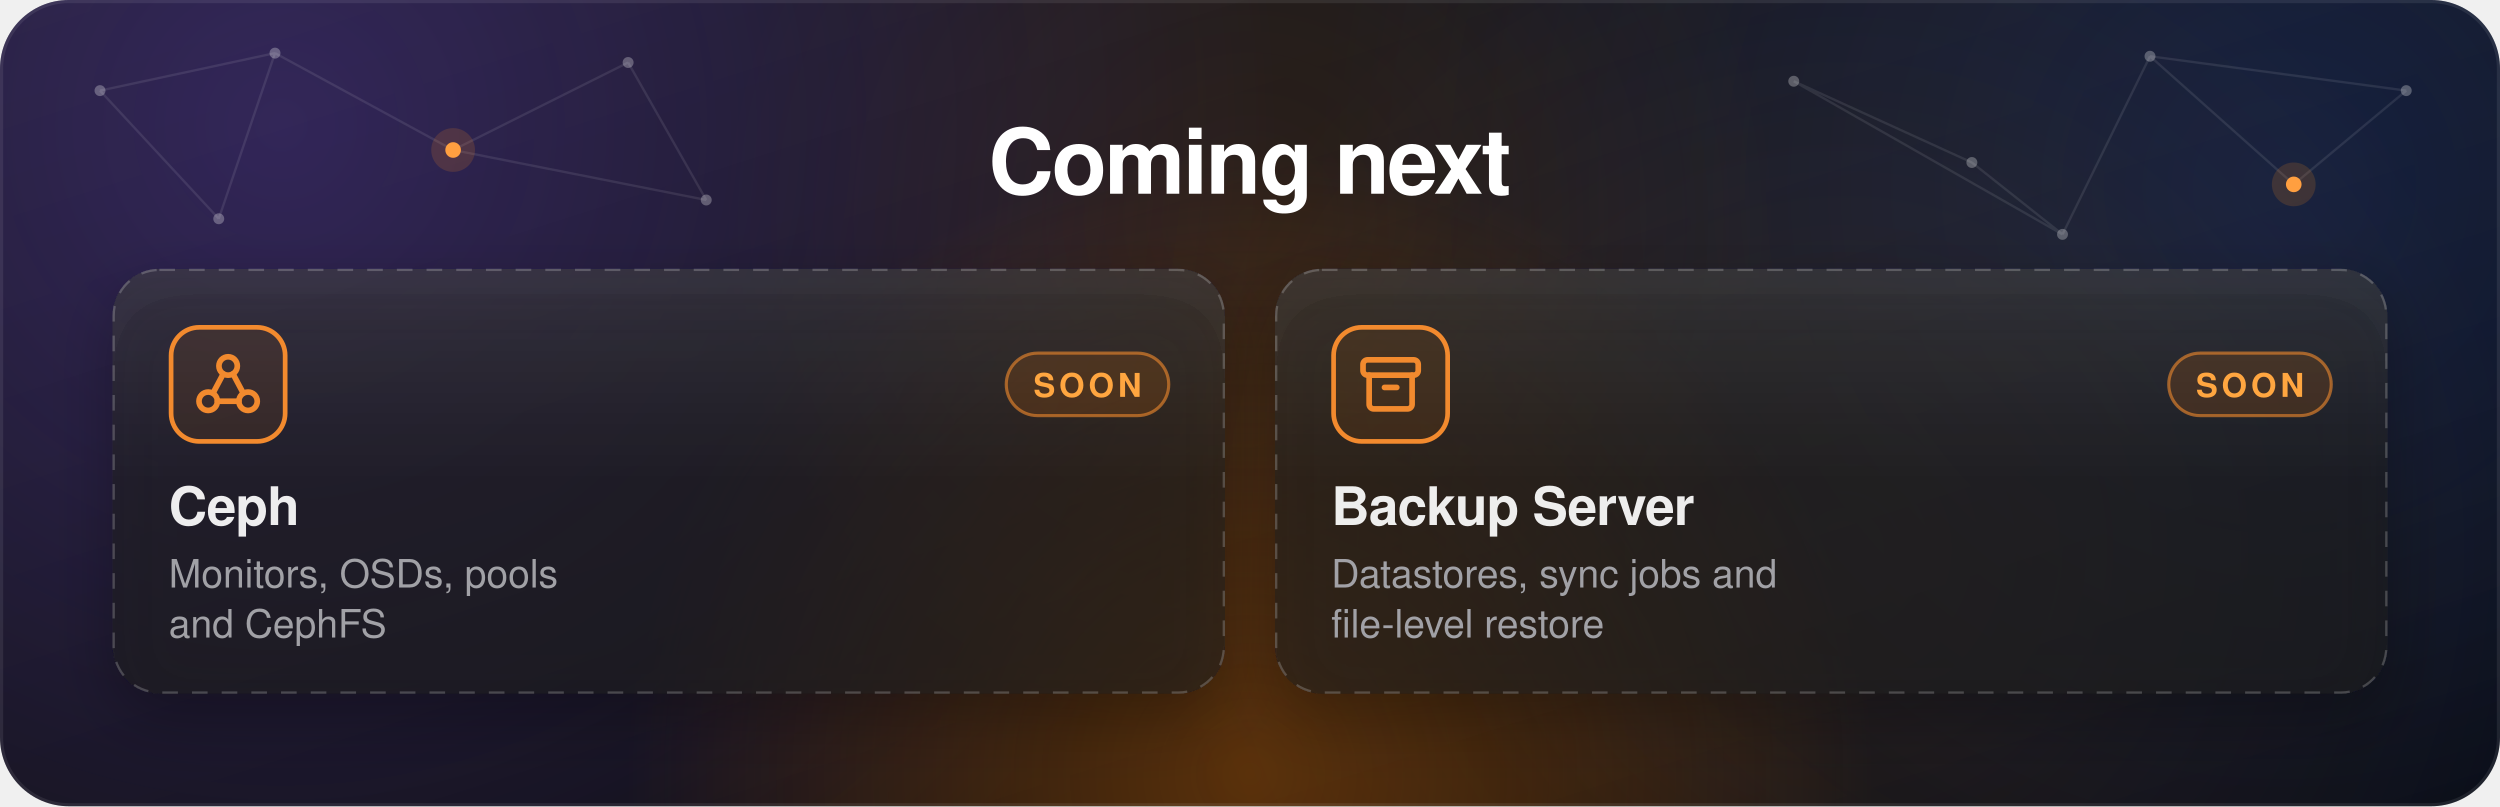
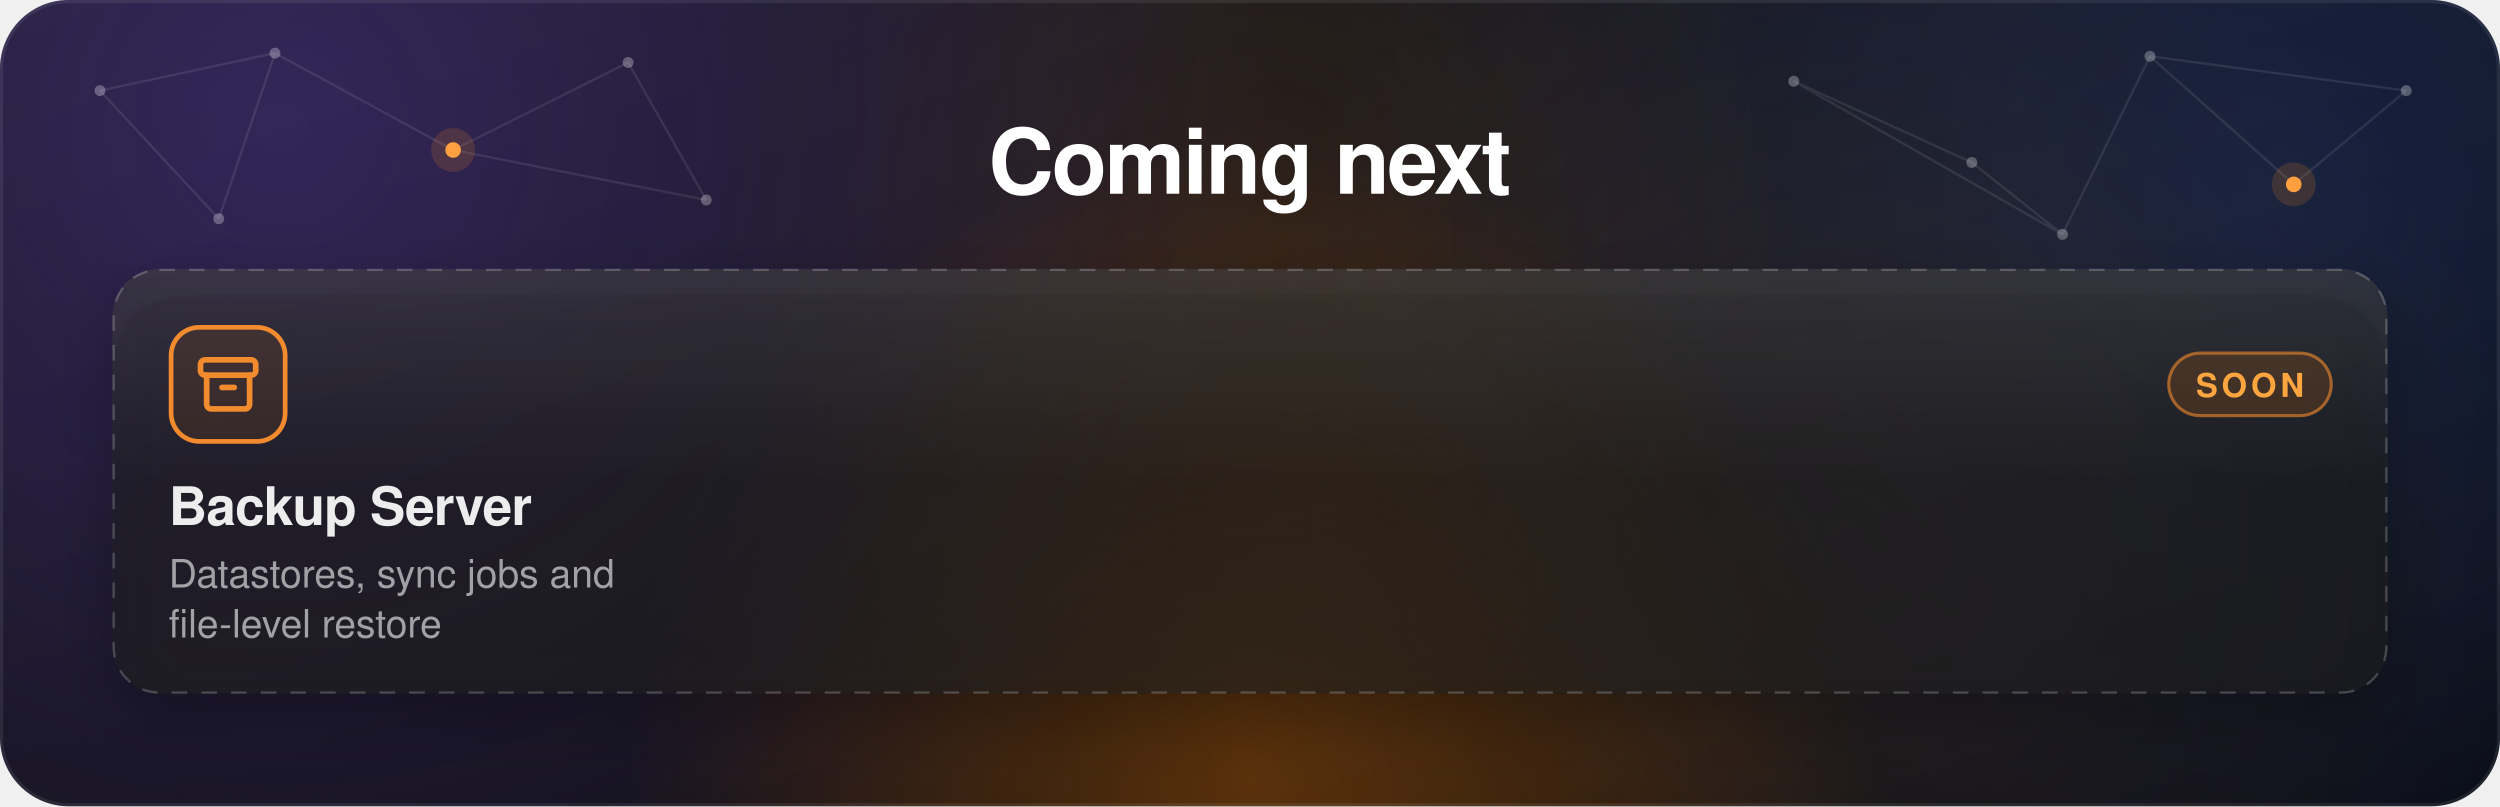
<svg xmlns="http://www.w3.org/2000/svg" viewBox="0 0 1600 516" width="1600" height="516">
  <defs>
    <clipPath id="card">
      <rect width="1600" height="516" rx="44" />
    </clipPath>
    <linearGradient id="background" x1="0" y1="0" x2="1" y2="1">
      <stop offset="0" stop-color="#1b1b21" />
      <stop offset="1" stop-color="#09090b" />
    </linearGradient>
    <radialGradient id="violet" cx="180" cy="80" r="640" gradientUnits="userSpaceOnUse">
      <stop offset="0" stop-color="#7c4dff" stop-opacity="0.26" />
      <stop offset="1" stop-color="#7c4dff" stop-opacity="0" />
    </radialGradient>
    <radialGradient id="blue" cx="1460" cy="120" r="620" gradientUnits="userSpaceOnUse">
      <stop offset="0" stop-color="#2f6bff" stop-opacity="0.18" />
      <stop offset="1" stop-color="#2f6bff" stop-opacity="0" />
    </radialGradient>
    <radialGradient id="amber" cx="1180" cy="350.88" r="440" gradientUnits="userSpaceOnUse">
      <stop offset="0" stop-color="#ff9a3c" stop-opacity="0.1" />
      <stop offset="1" stop-color="#ff9a3c" stop-opacity="0" />
    </radialGradient>
    <radialGradient id="titleGlow" cx="800" cy="140" r="340" gradientUnits="userSpaceOnUse">
      <stop offset="0" stop-color="#ff8a1f" stop-opacity="0.1" />
      <stop offset="1" stop-color="#ff8a1f" stop-opacity="0" />
    </radialGradient>
    <radialGradient id="glow" cx="800" cy="495.36" r="400" gradientUnits="userSpaceOnUse">
      <stop offset="0" stop-color="#E57000" stop-opacity="0.35" />
      <stop offset="1" stop-color="#E57000" stop-opacity="0" />
    </radialGradient>
    <linearGradient id="cardSheen" x1="0" y1="0" x2="0" y2="1">
      <stop offset="0" stop-color="#fff" stop-opacity="0.08" />
      <stop offset="0.5" stop-color="#fff" stop-opacity="0" />
    </linearGradient>
    <filter id="cardShadow" x="-30%" y="-60%" width="160%" height="240%">
      <feDropShadow dx="0" dy="16" stdDeviation="20" flood-color="#000" flood-opacity="0.55" />
    </filter>
  </defs>
  <g clip-path="url(#card)">
    <rect width="1600" height="516" fill="url(#background)" />
    <rect width="1600" height="516" fill="url(#violet)" />
    <rect width="1600" height="516" fill="url(#blue)" />
    <rect width="1600" height="516" fill="url(#amber)" />
    <rect width="1600" height="516" fill="url(#titleGlow)" />
    <rect width="1600" height="516" fill="url(#glow)" />
    <path d="M64 58L176 34M64 58L140 140M176 34L290 96M176 34L140 140M290 96L402 40M290 96L452 128M402 40L452 128M1148 52L1262 104M1148 52L1320 150M1262 104L1320 150M1376 36L1468 118M1376 36L1540 58M1376 36L1320 150M1468 118L1540 58" fill="none" stroke="#fff" stroke-opacity="0.09" stroke-width="1.5" />
    <circle cx="64" cy="58" r="3.5" fill="#fff" fill-opacity="0.28" />
    <circle cx="176" cy="34" r="3.5" fill="#fff" fill-opacity="0.28" />
    <circle cx="290" cy="96" r="14" fill="#ff8a1f" fill-opacity="0.16" />
    <circle cx="290" cy="96" r="5" fill="#ff9f40" />
    <circle cx="140" cy="140" r="3.5" fill="#fff" fill-opacity="0.28" />
    <circle cx="402" cy="40" r="3.5" fill="#fff" fill-opacity="0.28" />
    <circle cx="452" cy="128" r="3.5" fill="#fff" fill-opacity="0.28" />
    <circle cx="1148" cy="52" r="3.5" fill="#fff" fill-opacity="0.28" />
    <circle cx="1262" cy="104" r="3.5" fill="#fff" fill-opacity="0.28" />
    <circle cx="1376" cy="36" r="3.5" fill="#fff" fill-opacity="0.28" />
    <circle cx="1468" cy="118" r="14" fill="#ff8a1f" fill-opacity="0.16" />
    <circle cx="1468" cy="118" r="5" fill="#ff9f40" />
    <circle cx="1540" cy="58" r="3.5" fill="#fff" fill-opacity="0.28" />
    <circle cx="1320" cy="150" r="3.5" fill="#fff" fill-opacity="0.28" />
    <text x="800.0" y="124" text-anchor="middle" font-family="-apple-system, BlinkMacSystemFont, 'SF Pro Display', 'Segoe UI', Helvetica, Arial, sans-serif" font-size="58" font-weight="800" letter-spacing="-1.5" fill="#fff">Coming next</text>
    <g filter="url(#cardShadow)">
-       <rect x="72" y="172" width="712" height="272" rx="30" fill="#1f1f24" fill-opacity="0.5" />
+       <rect x="72" y="172" width="1456" height="272" rx="30" fill="#1f1f24" fill-opacity="0.5" />
    </g>
-     <rect x="72" y="172" width="712" height="272" rx="30" fill="url(#cardSheen)" />
-     <rect x="72.75" y="172.75" width="710.5" height="270.5" rx="29.25" fill="none" stroke="#fff" stroke-opacity="0.2" stroke-dasharray="10 9" stroke-width="1.5" />
+     <rect x="72" y="172" width="1456" height="272" rx="30" fill="url(#cardSheen)" />
+     <rect x="72.75" y="172.75" width="1454.5" height="270.5" rx="29.25" fill="none" stroke="#fff" stroke-opacity="0.2" stroke-dasharray="10 9" stroke-width="1.5" />
    <g transform="translate(108 208)">
-       <rect x="1.5" y="1.5" width="73" height="73" rx="18" fill="#E57000" fill-opacity="0.1" stroke="#F28A2E" stroke-width="3" />
-       <g transform="translate(14.44 14.44) scale(1.9633)" fill="none" stroke="#F28A2E" stroke-width="1.85" stroke-linecap="round" stroke-linejoin="round">
-         <circle cx="12" cy="6" r="3" />
-         <circle cx="5.5" cy="17.5" r="3" />
-         <circle cx="18.5" cy="17.5" r="3" />
-         <path d="M10.4 8.6l-3.3 6.2M13.6 8.6l3.3 6.2M8.5 17.5h7" />
-       </g>
-     </g>
-     <rect x="644" y="226.0" width="104" height="40" rx="20.0" fill="#E57000" fill-opacity="0.16" stroke="#F28A2E" stroke-opacity="0.6" stroke-width="2" />
-     <text x="696.0" y="254.0" text-anchor="middle" font-family="-apple-system, BlinkMacSystemFont, 'SF Pro Display', 'Segoe UI', Helvetica, Arial, sans-serif" font-size="21" font-weight="800" letter-spacing="2.5" fill="#FFA640">SOON</text>
-     <text x="108" y="336" font-family="-apple-system, BlinkMacSystemFont, 'SF Pro Display', 'Segoe UI', Helvetica, Arial, sans-serif" font-size="34" font-weight="700" letter-spacing="-0.5" fill="#fff" fill-opacity="0.92">Ceph</text>
-     <text x="108" y="376" font-family="-apple-system, BlinkMacSystemFont, 'SF Pro Display', 'Segoe UI', Helvetica, Arial, sans-serif" font-size="25" font-weight="500" fill="#a1a1a6">Monitors, OSDs, pools</text>
-     <text x="108" y="408" font-family="-apple-system, BlinkMacSystemFont, 'SF Pro Display', 'Segoe UI', Helvetica, Arial, sans-serif" font-size="25" font-weight="500" fill="#a1a1a6">and CephFS</text>
-     <g filter="url(#cardShadow)">
-       <rect x="816" y="172" width="712" height="272" rx="30" fill="#1f1f24" fill-opacity="0.5" />
-     </g>
-     <rect x="816" y="172" width="712" height="272" rx="30" fill="url(#cardSheen)" />
-     <rect x="816.75" y="172.75" width="710.5" height="270.5" rx="29.25" fill="none" stroke="#fff" stroke-opacity="0.2" stroke-dasharray="10 9" stroke-width="1.5" />
-     <g transform="translate(852 208)">
      <rect x="1.5" y="1.5" width="73" height="73" rx="18" fill="#E57000" fill-opacity="0.1" stroke="#F28A2E" stroke-width="3" />
      <g transform="translate(14.44 14.44) scale(1.9633)" fill="none" stroke="#F28A2E" stroke-width="1.85" stroke-linecap="round" stroke-linejoin="round">
        <rect x="3" y="4" width="18" height="5" rx="1.5" />
        <path d="M5 9v9.5A1.5 1.5 0 0 0 6.5 20h11a1.5 1.5 0 0 0 1.5-1.5V9M10 13h4" />
      </g>
    </g>
    <rect x="1388" y="226.0" width="104" height="40" rx="20.0" fill="#E57000" fill-opacity="0.16" stroke="#F28A2E" stroke-opacity="0.6" stroke-width="2" />
    <text x="1440.0" y="254.0" text-anchor="middle" font-family="-apple-system, BlinkMacSystemFont, 'SF Pro Display', 'Segoe UI', Helvetica, Arial, sans-serif" font-size="21" font-weight="800" letter-spacing="2.5" fill="#FFA640">SOON</text>
-     <text x="852" y="336" font-family="-apple-system, BlinkMacSystemFont, 'SF Pro Display', 'Segoe UI', Helvetica, Arial, sans-serif" font-size="34" font-weight="700" letter-spacing="-0.5" fill="#fff" fill-opacity="0.92">Backup Server</text>
-     <text x="852" y="376" font-family="-apple-system, BlinkMacSystemFont, 'SF Pro Display', 'Segoe UI', Helvetica, Arial, sans-serif" font-size="25" font-weight="500" fill="#a1a1a6">Datastores, sync jobs and</text>
-     <text x="852" y="408" font-family="-apple-system, BlinkMacSystemFont, 'SF Pro Display', 'Segoe UI', Helvetica, Arial, sans-serif" font-size="25" font-weight="500" fill="#a1a1a6">file-level restore</text>
+     <text x="108" y="336" font-family="-apple-system, BlinkMacSystemFont, 'SF Pro Display', 'Segoe UI', Helvetica, Arial, sans-serif" font-size="34" font-weight="700" letter-spacing="-0.5" fill="#fff" fill-opacity="0.92">Backup Server</text>
+     <text x="108" y="376" font-family="-apple-system, BlinkMacSystemFont, 'SF Pro Display', 'Segoe UI', Helvetica, Arial, sans-serif" font-size="25" font-weight="500" fill="#a1a1a6">Datastores, sync jobs and</text>
+     <text x="108" y="408" font-family="-apple-system, BlinkMacSystemFont, 'SF Pro Display', 'Segoe UI', Helvetica, Arial, sans-serif" font-size="25" font-weight="500" fill="#a1a1a6">file-level restore</text>
  </g>
  <rect x="1" y="1" width="1598" height="514" rx="43" fill="none" stroke="#fff" stroke-opacity="0.08" stroke-width="2" />
</svg>
